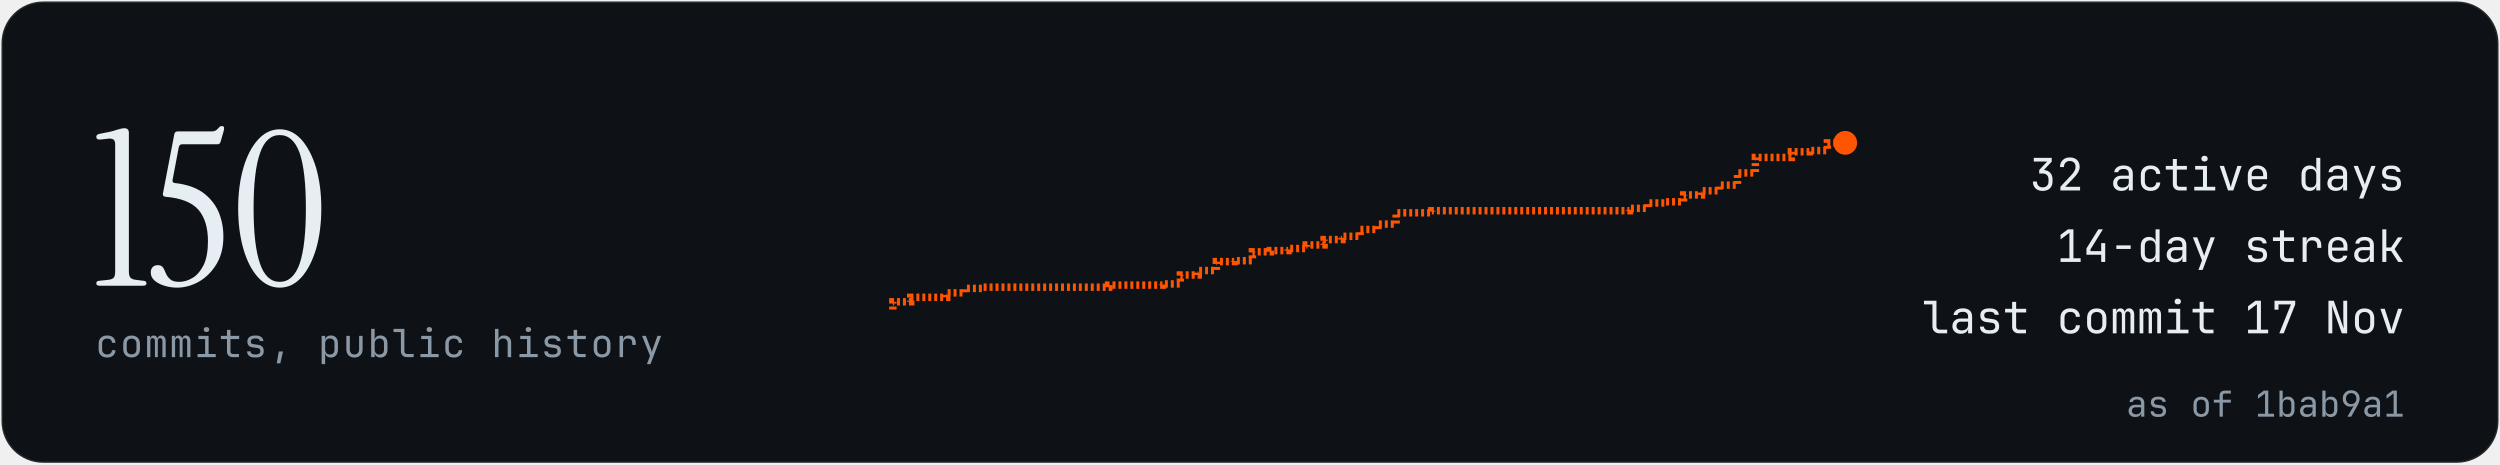
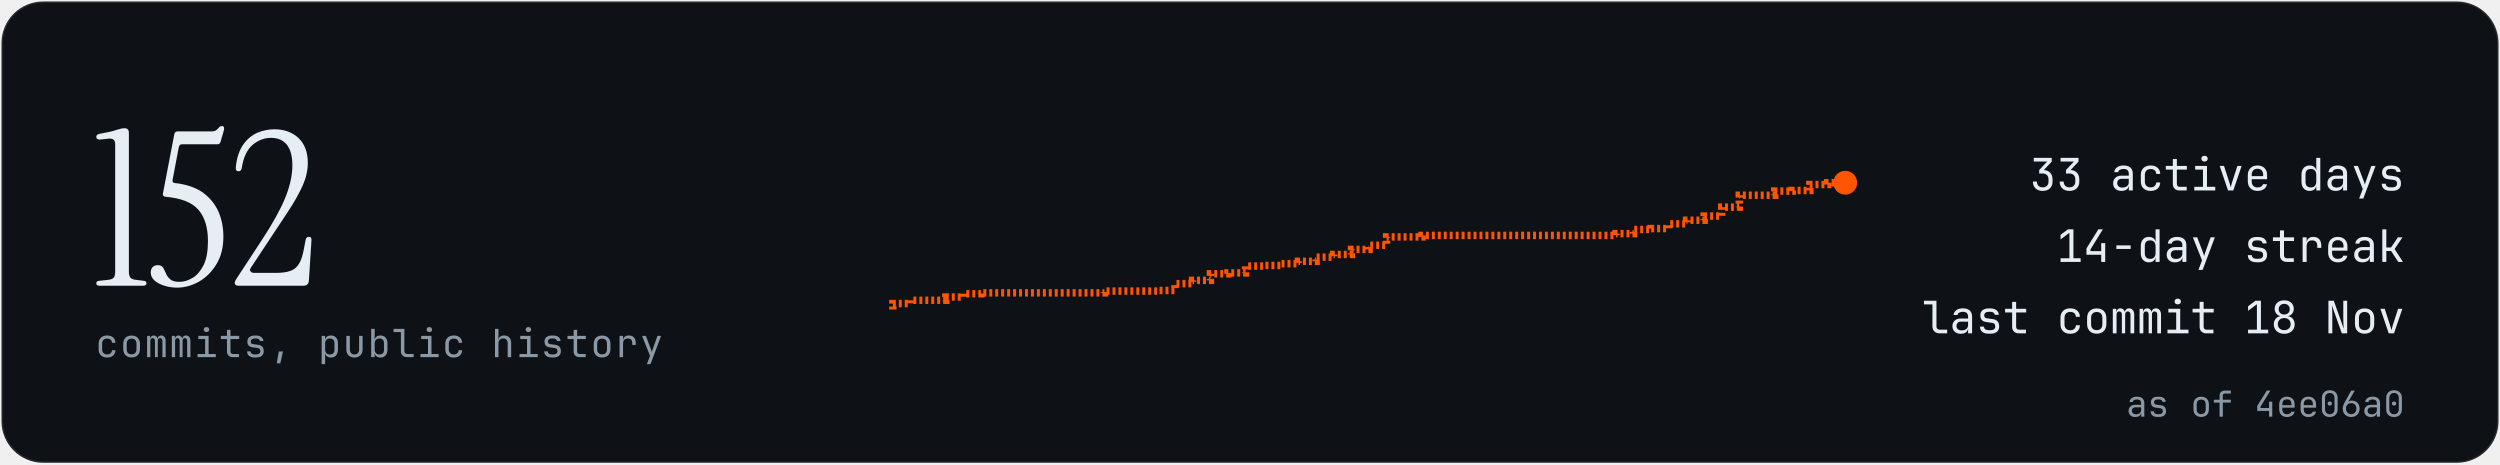
<svg xmlns="http://www.w3.org/2000/svg" viewBox="0 0 840 156" width="840" height="156" role="img" aria-labelledby="cg-title cg-desc">
  <style>.cg-stair{animation:cg-draw 1.6s cubic-bezier(.3,.8,.3,1) both}.cg-bar{transform-box:fill-box;transform-origin:center bottom;animation:cg-rise .4s ease-out both}.cg-flag{animation:cg-fade .4s ease-out 1.6s both}.cg-now-ring{transform-box:fill-box;transform-origin:center;animation:cg-pulse 3.2s ease-out infinite}@keyframes cg-draw{from{stroke-dashoffset:1}to{stroke-dashoffset:0}}@keyframes cg-rise{from{transform:scaleY(0)}to{transform:scaleY(1)}}@keyframes cg-fade{from{opacity:0}to{opacity:1}}@keyframes cg-pulse{from{opacity:.5;transform:scale(1)}to{opacity:0;transform:scale(2.6)}}@media (prefers-reduced-motion:reduce){.cg-stair,.cg-bar,.cg-flag,.cg-now-ring{animation:none}}</style>
  <defs>
    <path id="m44" d="M210 160l 55-306 108 0-70 306-93 0z" />
    <path id="m45" d="M140-290l 0-80 320 0 0 80-320 0z" />
+     <path id="m48" d="M300 10q-101 0-160-59-60-58-60-156l 0-320q 0-98 60-157 59-58 160-58 101 0 161 58 59 59 59 157l 0 320q 0 65-27 113-27 49-76 75-50 27-117 27zM300-67q 60 0 97-39 36-38 36-99l 0-320q 0-61-36-100-37-38-97-38-60 0-96 38-37 39-37 100l 0 320q 0 61 37 99 36 39 96 39zM300-310q-27 0-43-15-17-15-17-43 0-27 17-42 16-14 43-14 27 0 44 14 16 15 16 42 0 28-16 43-17 15-44 15z" />
    <path id="m49" d="M90 0l 0-82 198 0 0-570-198 148 0-103 165-123 123 0 0 648 162 0 0 82-450 0z" />
-     <path id="m50" d="M86 0l 0-83 243-260q 53-56 75-100 22-44 22-86 0-60-34-96-35-35-94-35-61 0-96 36-36 37-36 99l-90 0q 3-99 63-157 60-58 159-58 101 0 161 57 59 57 59 155 0 52-28 110-29 58-98 130l-197 206 332 0 0 82-441 0z" />
    <path id="m51" d="M289 10q-101 0-160-57-59-56-59-153l 90 0q 0 60 35 95 35 35 95 35 60 0 95-35 35-35 35-95l 0-50q 0-60-35-95-35-35-95-35l-79 0 0-78 179-190-300 0 0-82 402 0 0 84-176 187q 90 7 142 62 52 56 52 147l 0 50q 0 97-59 153-60 57-162 57z" />
    <path id="m52" d="M400 0l 0-160-330 0 0-141 266-429 102 0-278 449 0 39 240 0 0-178 90 0 0 420-90 0z" />
-     <path id="m55" d="M190 0l 260-648-278 0 0 118-90 0 0-200 464 0 0 84-258 646-98 0z" />
-     <path id="m57" d="M195 0l 180-313-3-2q-10 16-37 25-27 10-59 10-63 0-110-29-48-28-75-78-27-50-27-116 0-71 30-124 30-53 83-83 53-30 122-30 71 0 124 29 53 30 83 82 30 53 30 122 0 48-18 98-18 51-49 106l-169 303-105 0zM300-350q 65 0 106-43 40-43 40-112 0-69-40-112-41-43-106-43-65 0-105 43-41 43-41 112 0 69 41 112 40 43 105 43z" />
+     <path id="m54" d="M301 10q-70 0-123-30-54-29-84-82-30-52-30-121 0-48 18-99 18-50 49-105l 169-303 100 0-180 313 3 2q 13-17 39-26 26-9 57-9 65 0 114 28 48 29 76 79 27 50 27 116 0 70-30 123-30 54-82 84-53 30-123 30zM300-70q 65 0 106-43 40-43 40-112 0-69-40-112-41-43-106-43-65 0-105 43-41 43-41 112 0 69 41 112 40 43 105 43z" />
+     <path id="m56" d="M300 10q-69 0-122-27-53-27-82-76-30-48-30-111 0-69 40-119 39-50 105-61l 0-3q-57-13-91-58-34-44-34-102 0-57 27-101 27-43 76-68 48-24 111-24 64 0 112 24 48 25 75 68 27 44 27 101 0 58-34 102-34 45-91 58l 0 3q 66 11 106 61 39 50 39 119 0 63-29 111-30 49-82 76-53 27-123 27zM300-422q 56 0 90-33 34-33 34-86 0-53-34-86-34-33-90-33-55 0-89 33-35 33-35 86 0 53 35 86 34 33 89 33zM300-71q 64 0 104-38 40-37 40-97 0-61-40-99-40-37-104-37-64 0-104 37-40 38-40 99 0 60 40 97 40 38 104 38z" />
    <path id="m78" d="M90 0l 0-730 120 0 223 625q-2-25-4-62-3-36-4-77-2-40-2-76l 0-410 87 0 0 730-120 0-222-625q 2 24 4 60 2 37 4 77 1 41 1 78l 0 410-87 0z" />
    <path id="m97" d="M252 10q-85 0-135-48-50-47-50-124 0-51 23-89 23-38 64-60 41-21 94-21l 170 0 0-43q 0-107-117-107-52 0-84 19-32 19-34 53l-90 0q 5-65 61-108 55-42 147-42 100 0 154 48 53 48 53 134l 0 378-89 0 0-100-2 0q-8 51-51 80-43 30-114 30zM274-66q 66 0 105-32 39-32 39-87l 0-77-160 0q-44 0-71 26-28 27-28 71 0 46 31 72 30 27 84 27z" />
    <path id="m98" d="M332 10q-62 0-102-31-40-30-47-84l-1 0 0 105-90 0 0-730 90 0 0 160-2 125 1 0q 8-53 49-84 40-31 102-31 83 0 132 55 49 55 49 150l 0 161q 0 94-49 149-49 55-132 55zM302-68q 57 0 89-30 32-30 32-97l 0-160q 0-68-32-98-32-29-89-29-55 0-87 35-33 35-33 97l 0 150q 0 62 33 97 32 35 87 35z" />
    <path id="m99" d="M308 10q-100 0-160-56-60-56-60-154l 0-150q 0-98 60-154 60-56 160-56 95 0 154 51 58 51 61 139l-90 0q-3-53-36-82-33-28-89-28-59 0-94 33-36 34-36 96l 0 151q 0 62 36 96 35 34 94 34 56 0 89-29 33-29 36-81l 90 0q-3 88-61 139-59 51-154 51z" />
    <path id="m100" d="M268 10q-82 0-131-55-50-55-50-149l 0-161q 0-95 49-150 49-55 132-55 62 0 103 31 40 31 48 84l 1 0-2-125 0-160 90 0 0 730-90 0 0-105-1 0q-7 54-47 84-40 31-102 31zM298-68q 56 0 88-35 32-35 32-97l 0-150q 0-62-32-97-32-35-88-35-57 0-89 29-32 30-32 98l 0 160q 0 67 32 97 32 30 89 30z" />
    <path id="m101" d="M300 10q-97 0-156-59-60-58-60-161l 0-130q 0-103 60-162 59-58 156-58 65 0 114 26 48 26 75 73 27 47 27 111l 0 98-344 0 0 52q 0 61 35 96 35 36 93 36 50 0 83-20 32-19 39-52l 90 0q-9 69-67 109-58 41-145 41zM172-322l 256 0 0-28q 0-65-33-101-34-35-95-35-61 0-94 35-34 36-34 101l 0 28z" />
    <path id="m102" d="M215 0l 0-393-160 0 0-82 160 0 0-115q 0-65 41-103 41-37 113-37l 161 0 0 82-161 0q-64 0-64 58l 0 115 225 0 0 82-225 0 0 393-90 0z" />
    <path id="m104" d="M92 0l 0-730 90 0 0 285 1 0q 7-55 45-85 38-30 101-30 83 0 132 51 49 51 49 139l 0 370-90 0 0-355q 0-62-31-96-32-33-86-33-56 0-88 35-33 35-33 99l 0 350-90 0z" />
    <path id="m105" d="M85 0l 0-82 195 0 0-386-175 0 0-82 265 0 0 468 185 0 0 82-470 0zM315-649q-33 0-52-17-19-17-19-46 0-30 19-48 19-17 52-17 33 0 52 17 19 18 19 48 0 29-19 46-19 17-52 17z" />
    <path id="m107" d="M97 0l 0-730 90 0 0 407 105 0 154-227 103 0-177 262 187 288-105 0-160-245-107 0 0 245-90 0z" />
    <path id="m108" d="M380 0q-73 0-116-43-44-42-44-112l 0-493-190 0 0-82 280 0 0 575q 0 34 19 53 19 20 51 20l 170 0 0 82-170 0z" />
    <path id="m109" d="M60 0l 0-550 78 0 0 73 2 0q 5-37 30-60 24-23 62-23 36 0 61 21 25 21 36 57l 1 0q 7-36 32-57 24-21 62-21 53 0 85 39 31 40 31 103l 0 418-84 0 0-419q 0-33-16-53-16-19-44-19-27 0-43 19-16 19-16 52l 0 420-74 0 0-419q 0-33-16-53-16-19-43-19-28 0-44 19-16 19-16 52l 0 420-84 0z" />
    <path id="m111" d="M300 8q-99 0-157-58-59-58-59-162l 0-126q 0-105 58-163 58-57 158-57 100 0 158 57 58 58 58 163l 0 126q 0 104-58 162-59 58-158 58zM300-72q 59 0 93-33 33-33 33-97l 0-146q 0-64-33-97-34-33-93-33-58 0-92 33-34 33-34 97l 0 146q 0 64 34 97 34 33 92 33z" />
    <path id="m112" d="M92 180l 0-730 90 0 0 105 1 0q 7-54 47-85 40-30 102-30 83 0 132 54 49 55 49 150l 0 161q 0 95-49 150-49 55-132 55-62 0-102-31-40-31-47-84l-3 0 2 125 0 160-90 0zM302-68q 57 0 89-30 32-30 32-97l 0-160q 0-68-32-98-32-29-89-29-55 0-87 35-33 35-33 97l 0 150q 0 62 33 97 32 35 87 35z" />
    <path id="m114" d="M112 0l 0-550 90 0 0 105 2 0q 7-53 45-84 38-31 102-31 86 0 133 51 46 52 46 147l 0 47-90 0 0-47q 0-120-117-120-59 0-90 34-31 34-31 98l 0 350-90 0z" />
    <path id="m115" d="M278 8q-92 0-142-42-51-41-51-117l 90 0q 0 38 27 59 27 22 76 22l 44 0q 50 0 78-22 27-22 27-62 0-71-65-80l-152-22q-56-8-87-47-31-38-31-101 0-72 50-113 49-41 136-41l 44 0q 80 0 131 39 50 40 54 104l-91 0q-2-29-27-48-26-19-67-19l-44 0q-46 0-72 21-26 21-26 57 0 58 53 66l 142 20q 140 20 140 164 0 77-50 119-51 43-143 43l-44 0z" />
    <path id="m116" d="M355 0q-68 0-109-40-41-39-41-105l 0-323-158 0 0-82 158 0 0-155 90 0 0 155 225 0 0 82-225 0 0 323q 0 28 17 45 16 18 43 18l 160 0 0 82-160 0z" />
    <path id="m117" d="M299 10q-95 0-152-57-57-56-57-153l 0-350 90 0 0 350q 0 60 32 95 32 36 87 36 56 0 89-36 32-35 32-95l 0-350 90 0 0 350q 0 97-58 153-58 57-153 57z" />
    <path id="m118" d="M241 0l-187-550 97 0 120 370q 11 33 19 63 8 31 12 48 5-17 12-48 7-30 17-63l 120-370 95 0-187 550-118 0z" />
    <path id="m121" d="M178 180l 81-214-205-516 97 0 130 340q 8 20 15 42 7 22 10 38 3-16 10-38 7-22 14-42l 121-340 95 0-274 730-94 0z" />
-     <path id="d48" d="M230 9q-58 0-102-49-44-49-68-133-24-84-24-188 0-104 24-188 24-83 68-132 44-49 102-49 58 0 102 49 43 49 68 132 24 84 24 188 0 104-24 188-25 84-68 133-44 49-102 49zM230-18q 63 0 93-85 29-85 29-258 0-173-29-258-30-84-93-84-63 0-92 84-30 85-30 258 0 173 30 258 29 85 92 85z" />
    <path id="d49" d="M20 0q-15 0-15-11 0-11 13-12l 39-4q 21-2 29-10 7-8 7-29l 0-594q 0-17-9-23-10-5-25-3l-36 4q-18 1-18-13 0-11 16-14 53-9 78-18 25-8 37-8 21 0 21 22l 0 647q 0 21 8 29 7 8 28 10l 33 4q 13 1 13 12 0 11-15 11l-204 0z" />
+     <path id="d50" d="M38 0q-18 0-18-13 0-7 7-18l 120-183q 75-114 109-197 33-82 33-151 0-62-25-95-26-33-74-33-48 0-87 33-39 34-50 107-3 16-15 16-15 0-13-20 7-66 35-105 27-38 66-55 39-16 79-16 69 0 113 41 43 42 43 116 0 52-24 106-25 55-67 119-43 65-98 148l-78 118q-6 9 0 15 5 7 15 7l 107 0q 38 0 63-9 25-8 40-32 15-23 23-67l 9-47q 3-13 15-13 14 0 12 17l-12 188q-2 23-25 23l-303 0z" />
    <path id="d53" d="M132 9q-27 0-55-8-29-8-48-24-19-16-19-39 0-15 9-25 9-9 24-9 17 0 25 12 7 12 13 27 6 15 20 27 13 12 42 12 32 0 63-19 30-18 51-60 20-42 20-111 0-95-45-147-45-51-153-60-15-2-12-16l 53-276q 3-13 15-13l 157 0q 17 0 25-7 7-6 12-12 5-6 13-6 8 0 10 6 1 7-1 15l-15 52q-3 12-15 12l-165 0q-12 0-15 13l-29 153q-3 14 12 15 79 9 129 44 49 36 73 89 23 54 23 117 0 75-32 128-33 54-82 82-50 28-103 28z" />
  </defs>
  <rect x="0.5" y="0.5" width="839" height="155" rx="14" fill="#0E1217" stroke="#FFFFFF" stroke-width="1" stroke-opacity="0.1" />
-   <g class="cg-text-group" data-name="commit-total" data-font="display" data-size="72" fill="#E6EDF3" data-bbox="32.4 42.4 75.6 54.3">
-     <g class="cg-run" data-bbox="32.4 42.4 75.6 54.3" transform="translate(32 96)scale(0.072)">
+   <g class="cg-text-group" data-name="commit-total" data-font="display" data-size="72" fill="#E6EDF3" data-bbox="32.4 42.4 72.4 54.3">
+     <g class="cg-run" data-bbox="32.4 42.4 72.4 54.3" transform="translate(32 96)scale(0.072)">
      <g fill="#E6EDF3">
        <use href="#d49" />
        <use href="#d53" x="249" />
-         <use href="#d48" x="631" />
+         <use href="#d50" x="631" />
      </g>
    </g>
  </g>
  <g class="cg-text-group" data-name="commit-caption" data-font="mono" data-size="13" fill="#8B98A5" data-bbox="33.1 109.9 189 12.4">
    <g class="cg-run" data-bbox="33.1 109.9 189 12.4" transform="translate(32 120)scale(0.013)">
      <g fill="#8B98A5">
        <use href="#m99" />
        <use href="#m111" x="640" />
        <use href="#m109" x="1280" />
        <use href="#m109" x="1920" />
        <use href="#m105" x="2560" />
        <use href="#m116" x="3200" />
        <use href="#m115" x="3840" />
        <use href="#m44" x="4480" />
        <use href="#m112" x="5760" />
        <use href="#m117" x="6400" />
        <use href="#m98" x="7040" />
        <use href="#m108" x="7680" />
        <use href="#m105" x="8320" />
        <use href="#m99" x="8960" />
        <use href="#m104" x="10240" />
        <use href="#m105" x="10880" />
        <use href="#m115" x="11520" />
        <use href="#m116" x="12160" />
        <use href="#m111" x="12800" />
        <use href="#m114" x="13440" />
        <use href="#m121" x="14080" />
      </g>
    </g>
  </g>
  <g class="cg-text-group" data-name="stats" data-font="mono" data-size="15" fill="#E6EDF3" data-bbox="646.5 52.3 160.9 59.8">
    <g class="cg-run" data-bbox="683.1 52.3 123.7 14.4" transform="translate(682 64)scale(0.015)">
      <g fill="#E6EDF3">
        <use href="#m51" />
-         <use href="#m50" x="600" />
+         <use href="#m51" x="600" />
        <use href="#m97" x="1800" />
        <use href="#m99" x="2400" />
        <use href="#m116" x="3000" />
        <use href="#m105" x="3600" />
        <use href="#m118" x="4200" />
        <use href="#m101" x="4800" />
        <use href="#m100" x="6000" />
        <use href="#m97" x="6600" />
        <use href="#m121" x="7200" />
        <use href="#m115" x="7800" />
      </g>
    </g>
    <g class="cg-run" data-bbox="692.4 77.1 115 13.7" transform="translate(691 88)scale(0.015)">
      <g fill="#E6EDF3">
        <use href="#m49" />
        <use href="#m52" x="600" />
        <use href="#m45" x="1200" />
        <use href="#m100" x="1800" />
        <use href="#m97" x="2400" />
        <use href="#m121" x="3000" />
        <use href="#m115" x="4200" />
        <use href="#m116" x="4800" />
        <use href="#m114" x="5400" />
        <use href="#m101" x="6000" />
        <use href="#m97" x="6600" />
        <use href="#m107" x="7200" />
      </g>
    </g>
    <g class="cg-run" data-bbox="646.5 100.3 160.7 11.8" transform="translate(646 112)scale(0.015)">
      <g fill="#E6EDF3">
        <use href="#m108" />
        <use href="#m97" x="600" />
        <use href="#m115" x="1200" />
        <use href="#m116" x="1800" />
        <use href="#m99" x="3000" />
        <use href="#m111" x="3600" />
        <use href="#m109" x="4200" />
        <use href="#m109" x="4800" />
        <use href="#m105" x="5400" />
        <use href="#m116" x="6000" />
        <use href="#m49" x="7200" />
-         <use href="#m55" x="7800" />
+         <use href="#m56" x="7800" />
        <use href="#m78" x="9000" />
        <use href="#m111" x="9600" />
        <use href="#m118" x="10200" />
      </g>
    </g>
  </g>
-   <path d="M300 104L300 104L300 101.4L306 101.4L306 101.4L306 99.9L312.1 99.9L318.1 99.9L318.1 99.9L318.1 98.4L324.2 98.4L324.2 98.4L324.2 96.9L330.2 96.9L330.2 96.9L330.2 96.5L336.2 96.5L342.3 96.5L348.3 96.5L354.3 96.5L360.4 96.5L366.4 96.5L372.5 96.5L372.5 96.5L372.5 95.8L378.5 95.8L384.5 95.8L390.6 95.8L390.6 95.8L390.6 95.4L396.6 95.4L396.6 95.4L396.6 92.4L402.6 92.4L402.6 92.4L402.6 90.9L408.7 90.9L408.7 90.9L408.7 87.9L414.7 87.9L414.7 87.9L414.7 87.6L420.8 87.6L420.8 87.6L420.8 84.6L426.8 84.6L426.8 84.6L426.8 84.2L432.8 84.2L432.8 84.2L432.8 83.5L438.9 83.5L438.9 83.5L438.9 82.3L444.9 82.3L444.9 82.3L444.9 80.5L450.9 80.5L450.9 80.5L450.9 79.4L457 79.4L457 79.4L457 77.1L463 77.1L463 77.1L463 75.3L469.1 75.3L469.1 75.3L469.1 71.5L475.1 71.5L481.1 71.5L481.1 71.5L481.1 70.8L487.2 70.8L493.2 70.8L499.2 70.8L505.3 70.8L511.3 70.8L517.4 70.8L523.4 70.8L529.4 70.8L535.5 70.8L541.5 70.8L547.5 70.8L547.5 70.8L547.5 70L553.6 70L553.6 70L553.6 68.2L559.6 68.2L559.6 68.2L559.6 67.8L565.7 67.8L565.7 67.8L565.7 65.5L571.7 65.5L571.7 65.5L571.7 64.1L577.7 64.1L577.7 64.1L577.7 62.2L583.8 62.2L583.8 62.2L583.8 58.1L589.8 58.1L589.8 58.1L589.8 52.9L595.8 52.9L601.9 52.9L601.9 52.9L601.9 51L607.9 51L607.9 51L607.9 50.6L614 50.6L614 50.6L614 48L620 48" fill="none" stroke="#FF5400" stroke-width="2.5" class="cg-stair" pathLength="1" stroke-dasharray="1" stroke-dashoffset="0" />
-   <circle class="dm dm-now-dot" cx="620" cy="48" r="3.5" fill="#FF5400" stroke="#FF5400" stroke-width="1" />
-   <g class="cg-text-group" data-name="stamp" data-font="mono" data-size="12" fill="#8B98A5" data-bbox="715.2 131.1 92.1 9">
-     <g class="cg-run" data-bbox="715.2 131.1 92.1 9" transform="translate(714.4 140)scale(0.012)">
+   <path d="M300 104L300 104L300 102L305.9 102L305.9 102L305.9 100.9L311.9 100.9L317.8 100.9L317.8 100.9L317.8 99.8L323.7 99.8L323.7 99.8L323.7 98.7L329.6 98.7L329.6 98.7L329.6 98.4L335.6 98.4L341.5 98.4L347.4 98.4L353.3 98.4L359.3 98.4L365.2 98.4L371.1 98.4L371.1 98.4L371.1 97.8L377 97.8L383 97.8L388.9 97.8L388.9 97.8L388.9 97.6L394.8 97.6L394.8 97.6L394.8 95.3L400.7 95.3L400.7 95.3L400.7 94.2L406.7 94.2L406.7 94.2L406.7 92L412.6 92L412.6 92L412.6 91.7L418.5 91.7L418.5 91.7L418.5 89.4L424.4 89.4L424.4 89.4L424.4 89.2L430.4 89.2L430.4 89.2L430.4 88.6L436.3 88.6L436.3 88.6L436.3 87.8L442.2 87.8L442.2 87.8L442.2 86.4L448.1 86.4L448.1 86.4L448.1 85.5L454.1 85.5L454.1 85.5L454.1 83.8L460 83.8L460 83.8L460 82.4L465.9 82.4L465.9 82.4L465.9 79.6L471.9 79.6L477.8 79.6L477.8 79.6L477.8 79.1L483.7 79.1L489.6 79.1L495.6 79.1L501.5 79.1L507.4 79.1L513.3 79.1L519.3 79.1L525.2 79.1L531.1 79.1L537 79.1L543 79.1L543 79.1L543 78.5L548.9 78.5L548.9 78.5L548.9 77.1L554.8 77.1L554.8 77.1L554.8 76.8L560.7 76.8L560.7 76.8L560.7 75.2L566.7 75.2L566.7 75.2L566.7 74L572.6 74L572.6 74L572.6 72.6L578.5 72.6L578.5 72.6L578.5 69.6L584.4 69.6L584.4 69.6L584.4 65.6L590.4 65.6L596.3 65.6L596.3 65.6L596.3 64.2L602.2 64.2L602.2 64.2L602.2 64L608.1 64L608.1 64L608.1 62L614.1 62L614.1 62L614.1 61.4L620 61.4" fill="none" stroke="#FF5400" stroke-width="2.5" class="cg-stair" pathLength="1" stroke-dasharray="1" stroke-dashoffset="0" />
+   <circle class="dm dm-now-dot" cx="620" cy="61.4" r="3.5" fill="#FF5400" stroke="#FF5400" stroke-width="1" />
+   <g class="cg-text-group" data-name="stamp" data-font="mono" data-size="12" fill="#8B98A5" data-bbox="715.2 131.1 91.8 9">
+     <g class="cg-run" data-bbox="715.2 131.1 91.8 9" transform="translate(714.4 140)scale(0.012)">
      <g fill="#8B98A5">
        <use href="#m97" />
        <use href="#m115" x="600" />
        <use href="#m111" x="1800" />
        <use href="#m102" x="2400" />
-         <use href="#m49" x="3600" />
-         <use href="#m98" x="4200" />
-         <use href="#m97" x="4800" />
-         <use href="#m98" x="5400" />
-         <use href="#m57" x="6000" />
+         <use href="#m52" x="3600" />
+         <use href="#m101" x="4200" />
+         <use href="#m101" x="4800" />
+         <use href="#m48" x="5400" />
+         <use href="#m54" x="6000" />
        <use href="#m97" x="6600" />
-         <use href="#m49" x="7200" />
+         <use href="#m48" x="7200" />
      </g>
    </g>
  </g>
</svg>
